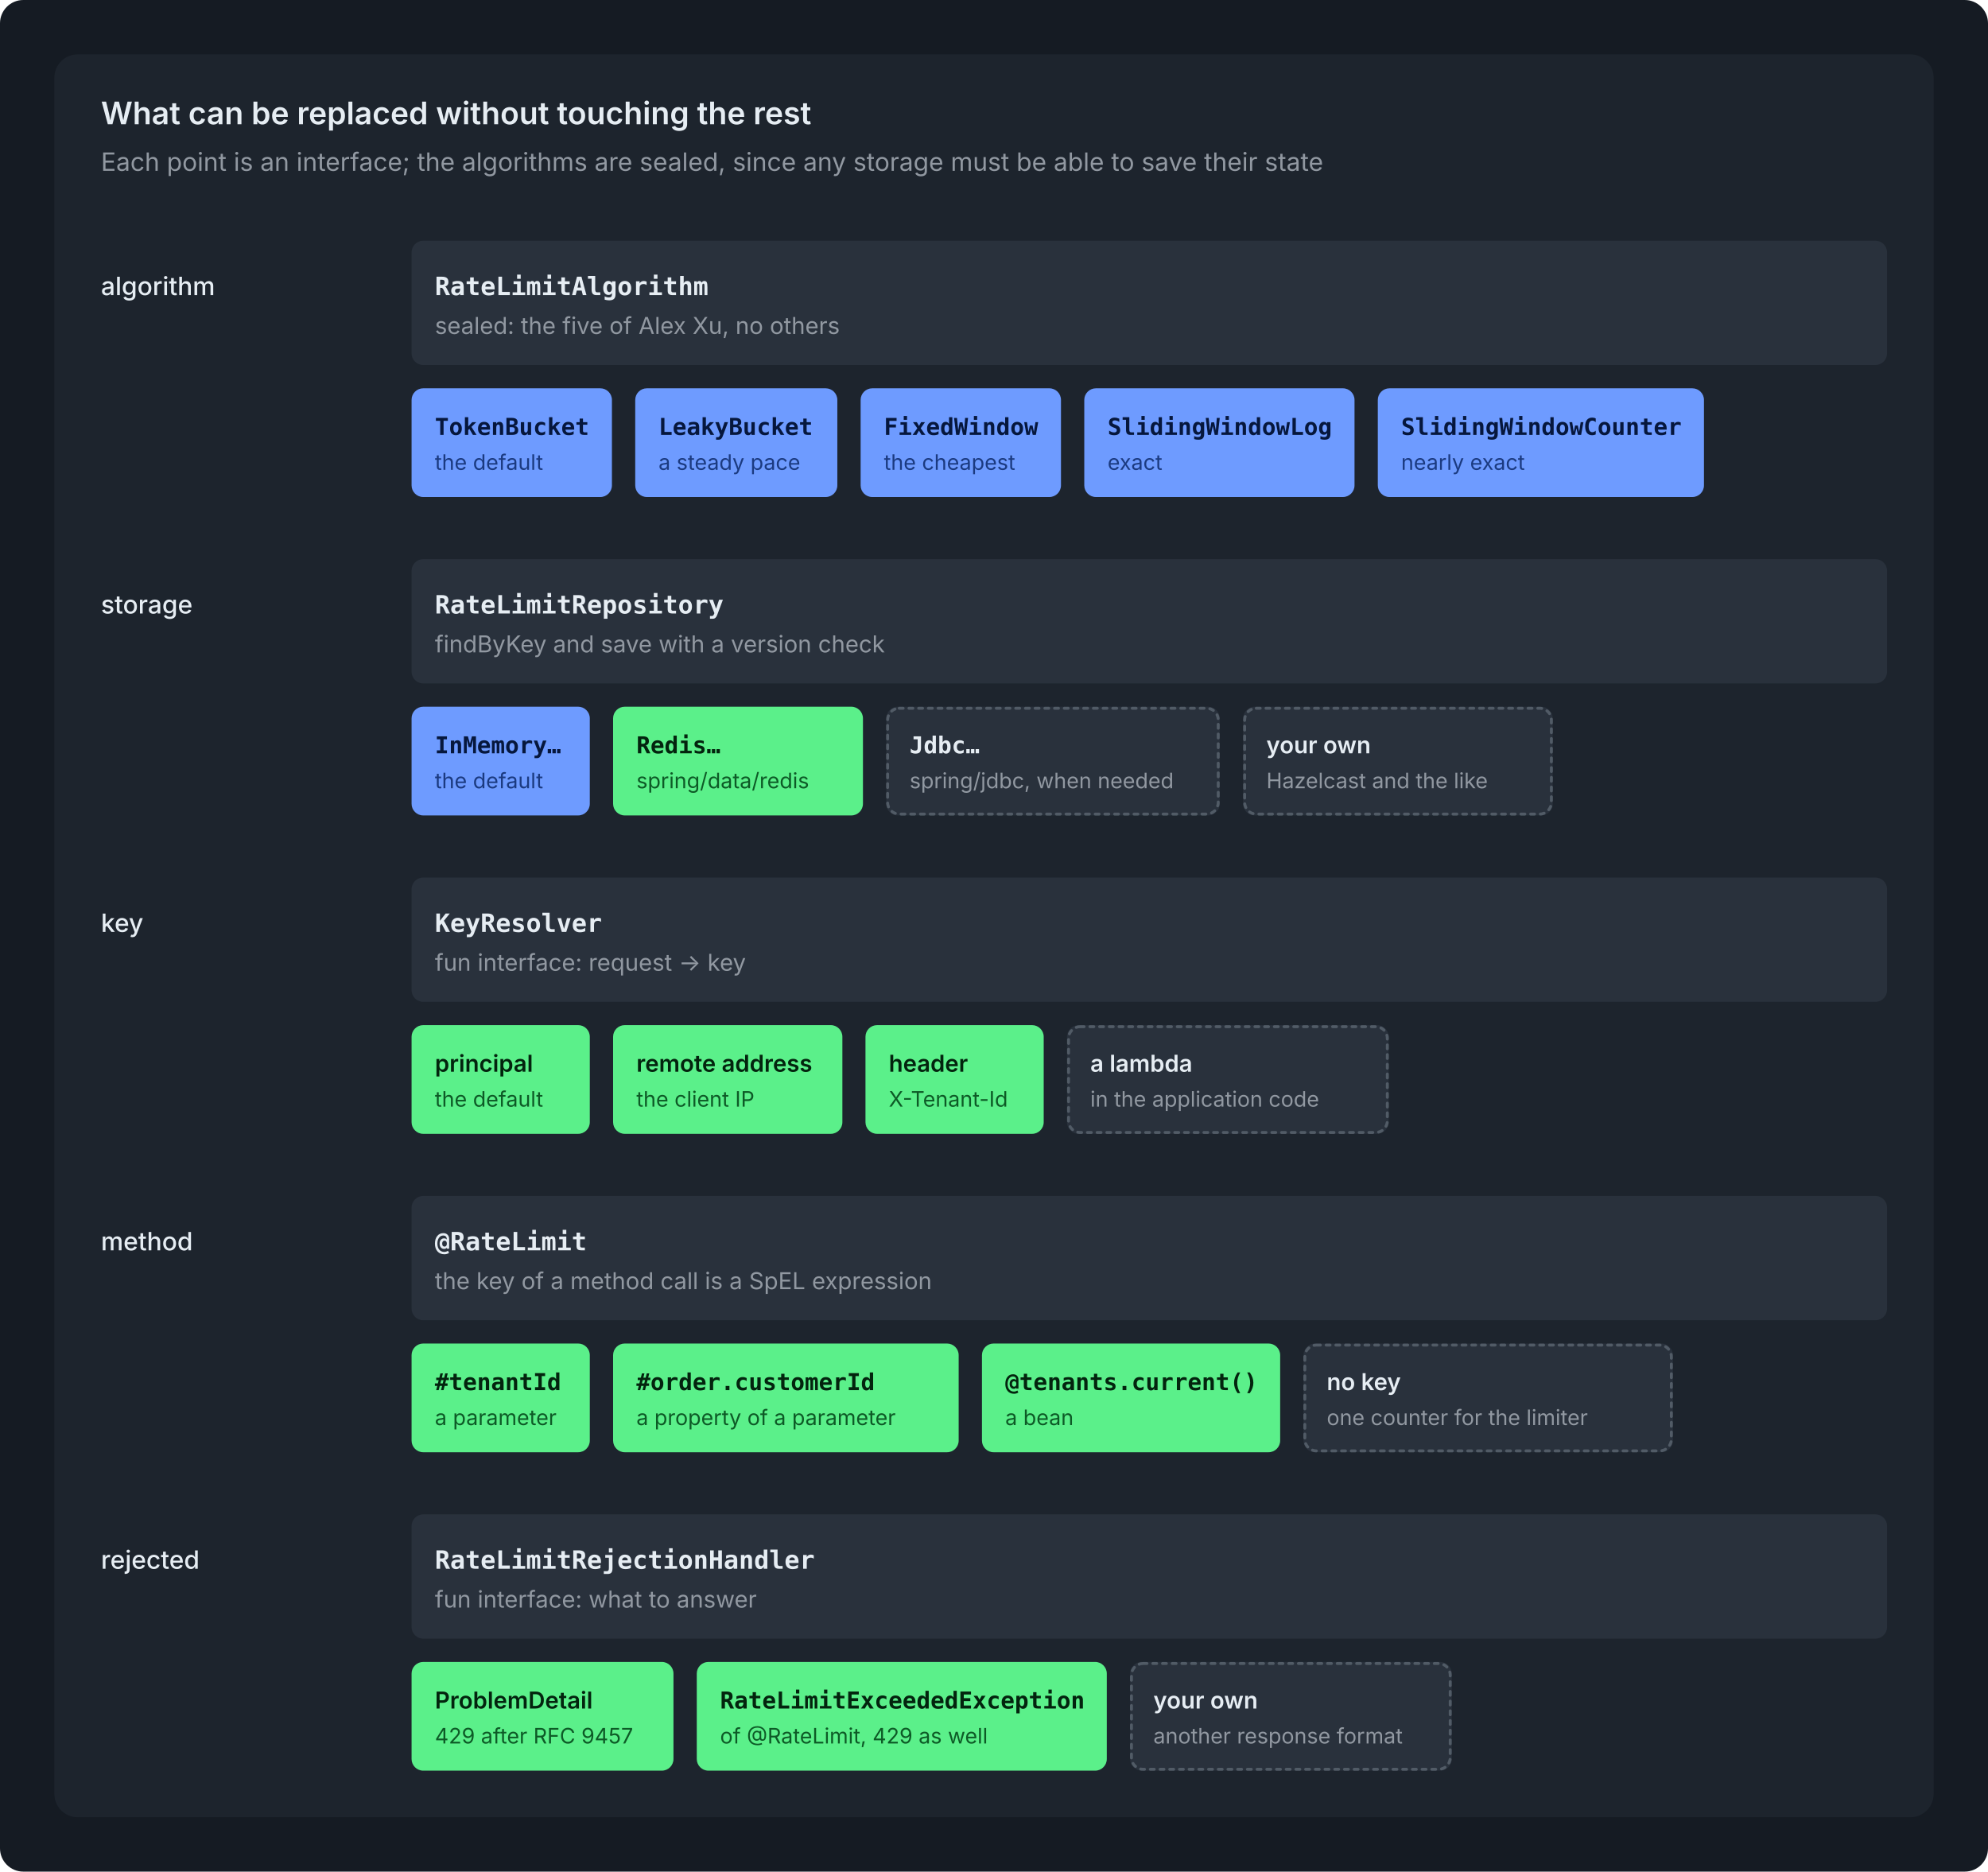
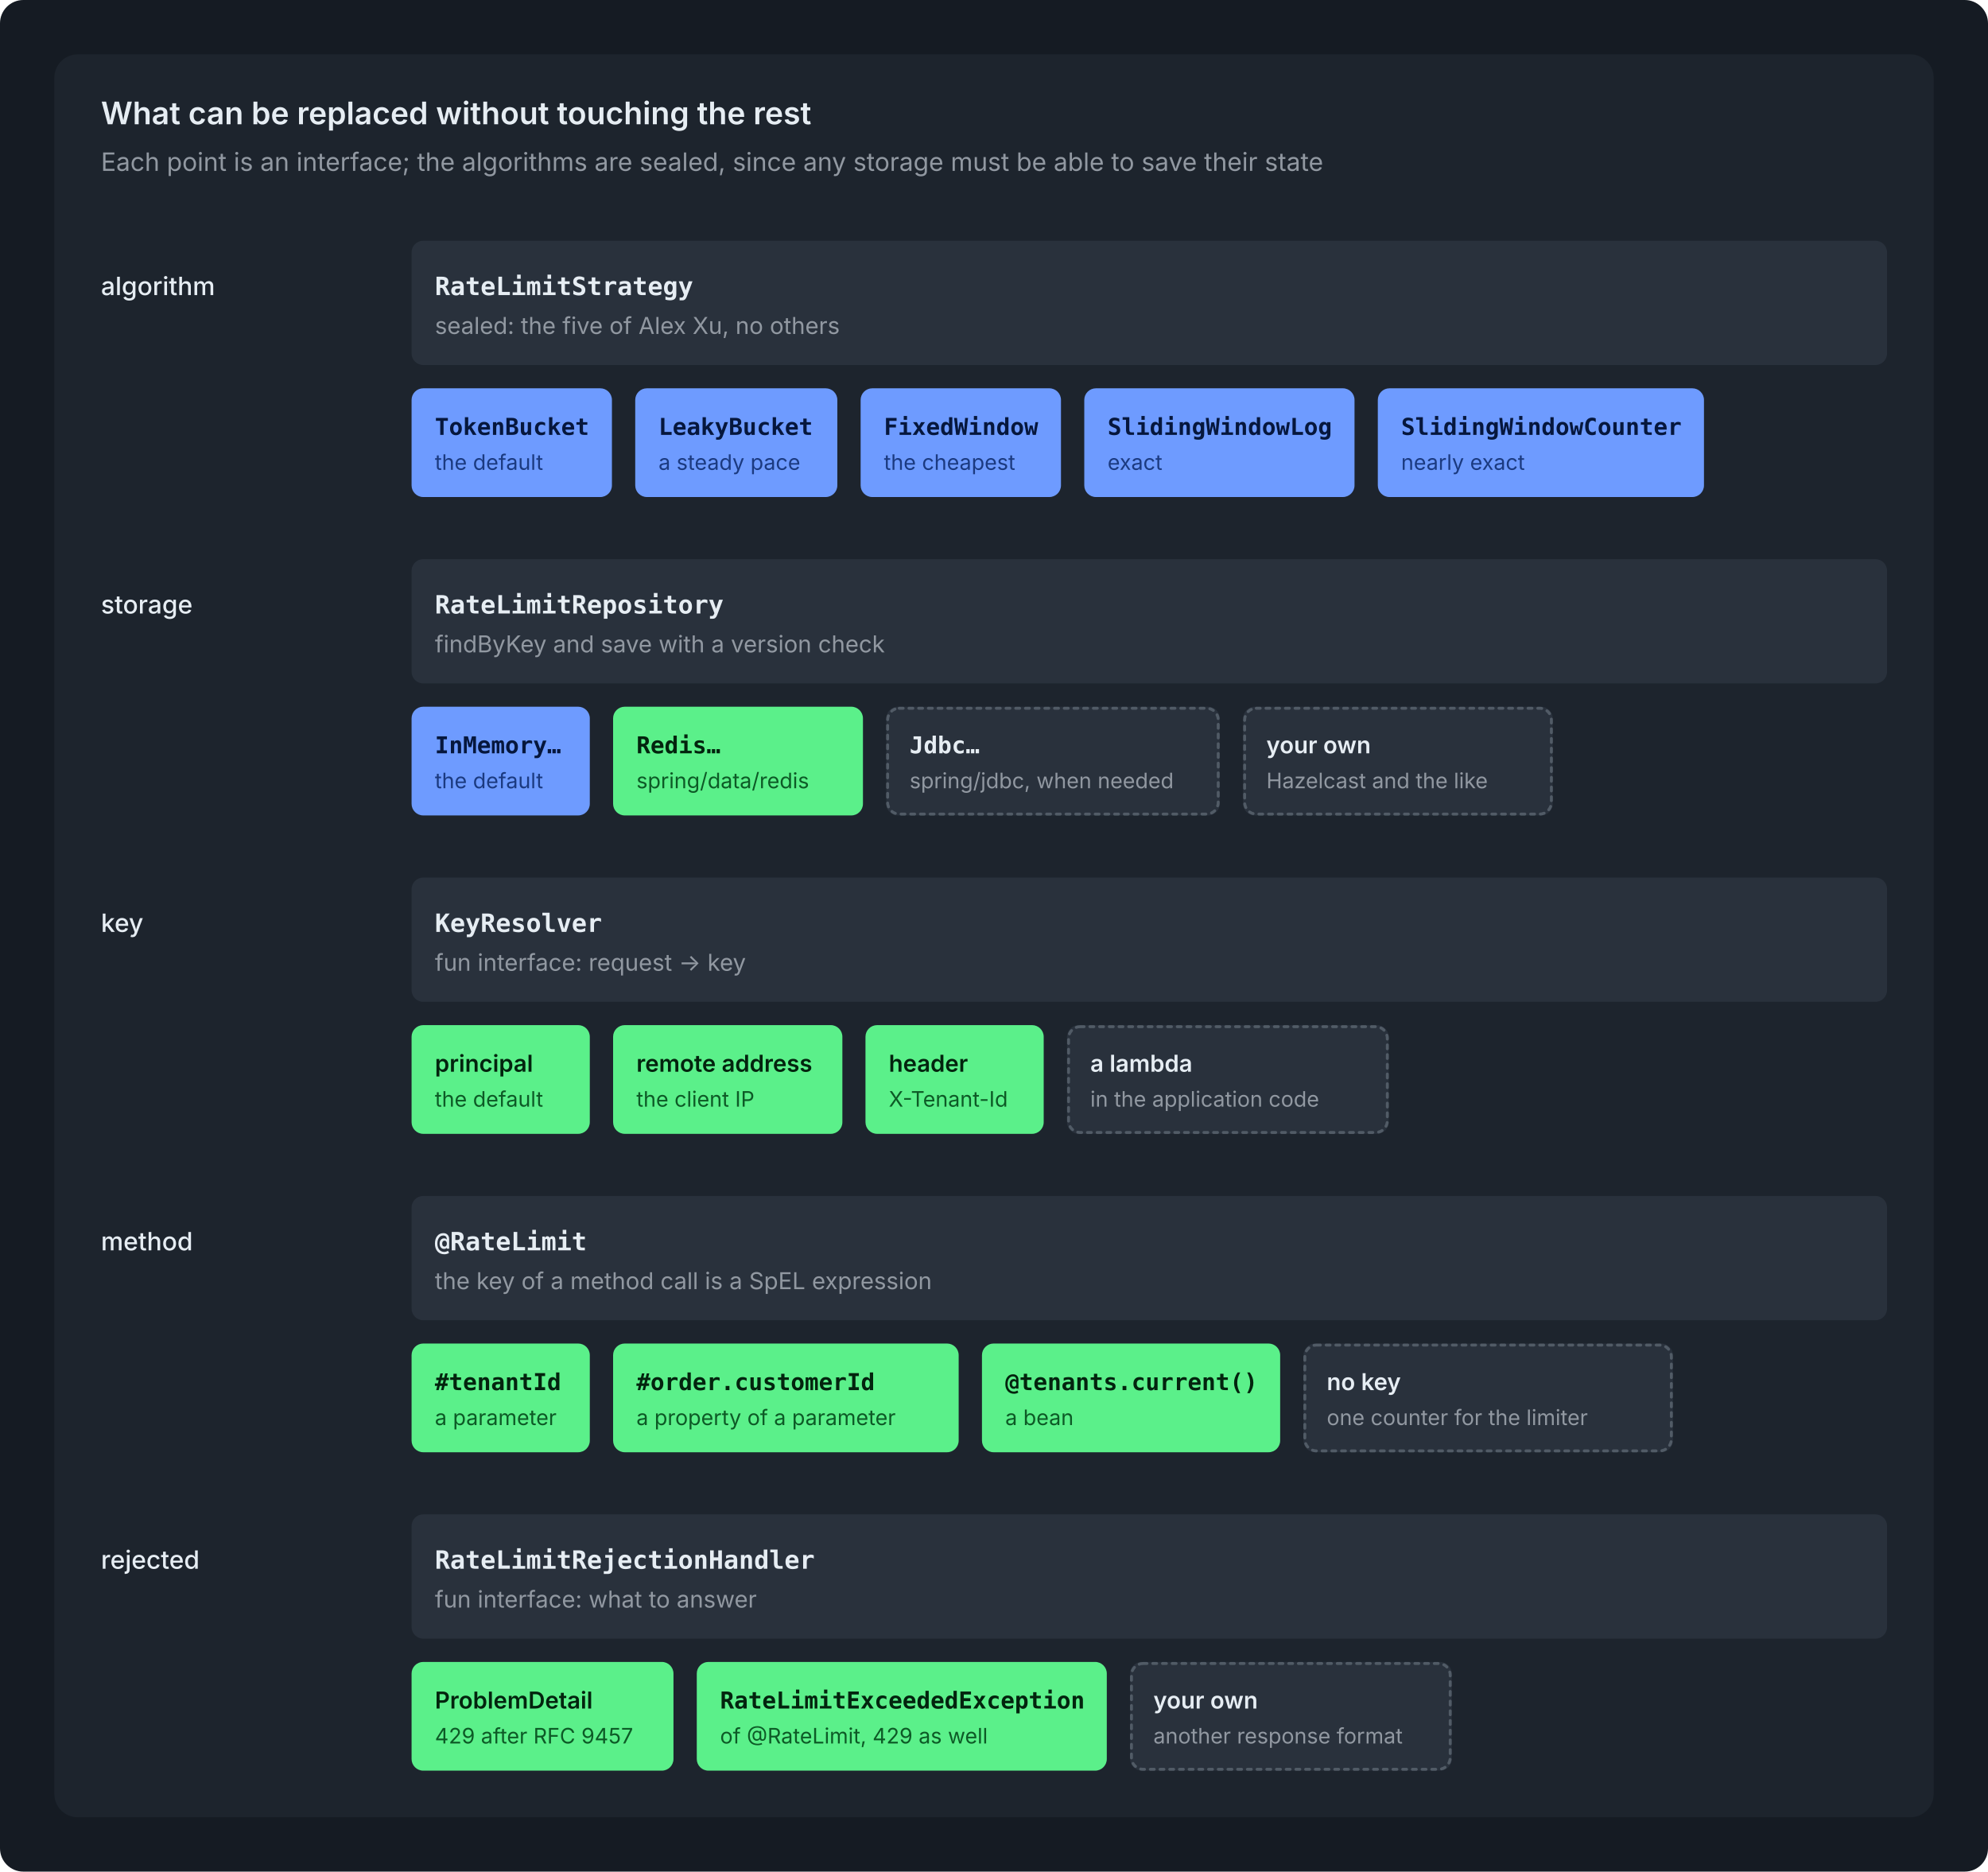
<svg xmlns="http://www.w3.org/2000/svg" viewBox="0 0 1024 964" width="1024" height="964" role="img">
  <rect width="1024" height="964" rx="12" fill="#151B23" />
  <g transform="translate(12,12)">
    <rect x="16" y="16" width="968" height="908" rx="12" fill="#1D242D" />
    <text x="40.0" y="52.0" font-family="-apple-system, BlinkMacSystemFont, 'Segoe UI', Inter, Helvetica, Arial, sans-serif" font-size="16" font-weight="600" fill="#E6EDF3" text-anchor="start">What can be replaced without touching the rest</text>
    <text x="40.0" y="76.0" font-family="-apple-system, BlinkMacSystemFont, 'Segoe UI', Inter, Helvetica, Arial, sans-serif" font-size="13" font-weight="400" fill="#9198A1" text-anchor="start">Each point is an interface; the algorithms are sealed, since any storage must be able to save their state</text>
    <text x="40.0" y="140.0" font-family="-apple-system, BlinkMacSystemFont, 'Segoe UI', Inter, Helvetica, Arial, sans-serif" font-size="13" font-weight="500" fill="#E6EDF3" text-anchor="start">algorithm</text>
    <rect x="200.0" y="112.0" width="760.0" height="64.0" rx="6" fill="#29313C" />
-     <text x="212.0" y="140.0" font-family="ui-monospace, SFMono-Regular, 'SF Mono', Menlo, Consolas, monospace" font-size="13" font-weight="600" fill="#E6EDF3" text-anchor="start">RateLimitAlgorithm</text>
+     <text x="212.0" y="140.0" font-family="ui-monospace, SFMono-Regular, 'SF Mono', Menlo, Consolas, monospace" font-size="13" font-weight="600" fill="#E6EDF3" text-anchor="start">RateLimitStrategy</text>
    <text x="212.0" y="160.0" font-family="-apple-system, BlinkMacSystemFont, 'Segoe UI', Inter, Helvetica, Arial, sans-serif" font-size="12" font-weight="400" fill="#9198A1" text-anchor="start">sealed: the five of Alex Xu, no others</text>
    <rect x="200.0" y="188.0" width="103.2" height="56.0" rx="6" fill="#6E9BFF" />
    <text x="212.0" y="212.0" font-family="ui-monospace, SFMono-Regular, 'SF Mono', Menlo, Consolas, monospace" font-size="12" font-weight="600" fill="#06173D" text-anchor="start">TokenBucket</text>
    <text x="212.0" y="230.0" font-family="-apple-system, BlinkMacSystemFont, 'Segoe UI', Inter, Helvetica, Arial, sans-serif" font-size="11" font-weight="400" fill="#1B3A80" text-anchor="start">the default</text>
    <rect x="315.2" y="188.0" width="104.1" height="56.0" rx="6" fill="#6E9BFF" />
    <text x="327.2" y="212.0" font-family="ui-monospace, SFMono-Regular, 'SF Mono', Menlo, Consolas, monospace" font-size="12" font-weight="600" fill="#06173D" text-anchor="start">LeakyBucket</text>
    <text x="327.2" y="230.0" font-family="-apple-system, BlinkMacSystemFont, 'Segoe UI', Inter, Helvetica, Arial, sans-serif" font-size="11" font-weight="400" fill="#1B3A80" text-anchor="start">a steady pace</text>
    <rect x="431.3" y="188.0" width="103.2" height="56.0" rx="6" fill="#6E9BFF" />
    <text x="443.3" y="212.0" font-family="ui-monospace, SFMono-Regular, 'SF Mono', Menlo, Consolas, monospace" font-size="12" font-weight="600" fill="#06173D" text-anchor="start">FixedWindow</text>
    <text x="443.3" y="230.0" font-family="-apple-system, BlinkMacSystemFont, 'Segoe UI', Inter, Helvetica, Arial, sans-serif" font-size="11" font-weight="400" fill="#1B3A80" text-anchor="start">the cheapest</text>
    <rect x="546.5" y="188.0" width="139.2" height="56.0" rx="6" fill="#6E9BFF" />
    <text x="558.5" y="212.0" font-family="ui-monospace, SFMono-Regular, 'SF Mono', Menlo, Consolas, monospace" font-size="12" font-weight="600" fill="#06173D" text-anchor="start">SlidingWindowLog</text>
    <text x="558.5" y="230.0" font-family="-apple-system, BlinkMacSystemFont, 'Segoe UI', Inter, Helvetica, Arial, sans-serif" font-size="11" font-weight="400" fill="#1B3A80" text-anchor="start">exact</text>
    <rect x="697.7" y="188.0" width="168.0" height="56.0" rx="6" fill="#6E9BFF" />
    <text x="709.7" y="212.0" font-family="ui-monospace, SFMono-Regular, 'SF Mono', Menlo, Consolas, monospace" font-size="12" font-weight="600" fill="#06173D" text-anchor="start">SlidingWindowCounter</text>
    <text x="709.7" y="230.0" font-family="-apple-system, BlinkMacSystemFont, 'Segoe UI', Inter, Helvetica, Arial, sans-serif" font-size="11" font-weight="400" fill="#1B3A80" text-anchor="start">nearly exact</text>
    <text x="40.0" y="304.0" font-family="-apple-system, BlinkMacSystemFont, 'Segoe UI', Inter, Helvetica, Arial, sans-serif" font-size="13" font-weight="500" fill="#E6EDF3" text-anchor="start">storage</text>
    <rect x="200.0" y="276.0" width="760.0" height="64.0" rx="6" fill="#29313C" />
    <text x="212.0" y="304.0" font-family="ui-monospace, SFMono-Regular, 'SF Mono', Menlo, Consolas, monospace" font-size="13" font-weight="600" fill="#E6EDF3" text-anchor="start">RateLimitRepository</text>
    <text x="212.0" y="324.0" font-family="-apple-system, BlinkMacSystemFont, 'Segoe UI', Inter, Helvetica, Arial, sans-serif" font-size="12" font-weight="400" fill="#9198A1" text-anchor="start">findByKey and save with a version check</text>
    <rect x="200.0" y="352.0" width="91.8" height="56.0" rx="6" fill="#6E9BFF" />
    <text x="212.0" y="376.0" font-family="ui-monospace, SFMono-Regular, 'SF Mono', Menlo, Consolas, monospace" font-size="12" font-weight="600" fill="#06173D" text-anchor="start">InMemory…</text>
    <text x="212.0" y="394.0" font-family="-apple-system, BlinkMacSystemFont, 'Segoe UI', Inter, Helvetica, Arial, sans-serif" font-size="11" font-weight="400" fill="#1B3A80" text-anchor="start">the default</text>
    <rect x="303.8" y="352.0" width="128.7" height="56.0" rx="6" fill="#5BF08A" />
    <text x="315.8" y="376.0" font-family="ui-monospace, SFMono-Regular, 'SF Mono', Menlo, Consolas, monospace" font-size="12" font-weight="600" fill="#03240E" text-anchor="start">Redis…</text>
    <text x="315.8" y="394.0" font-family="-apple-system, BlinkMacSystemFont, 'Segoe UI', Inter, Helvetica, Arial, sans-serif" font-size="11" font-weight="400" fill="#0D5A26" text-anchor="start">spring/data/redis</text>
    <rect x="444.5" y="352.0" width="171.8" height="56.0" rx="6" fill="#29313C" />
    <rect x="445.2" y="352.8" width="170.3" height="54.5" rx="6" fill="none" stroke="#515B66" stroke-width="1.5" stroke-dasharray="2 3" stroke-linecap="round" />
    <text x="456.5" y="376.0" font-family="ui-monospace, SFMono-Regular, 'SF Mono', Menlo, Consolas, monospace" font-size="12" font-weight="600" fill="#E6EDF3" text-anchor="start">Jdbc…</text>
    <text x="456.5" y="394.0" font-family="-apple-system, BlinkMacSystemFont, 'Segoe UI', Inter, Helvetica, Arial, sans-serif" font-size="11" font-weight="400" fill="#9198A1" text-anchor="start">spring/jdbc, when needed</text>
    <rect x="628.3" y="352.0" width="159.5" height="56.0" rx="6" fill="#29313C" />
    <rect x="629.1" y="352.8" width="158.0" height="54.5" rx="6" fill="none" stroke="#515B66" stroke-width="1.5" stroke-dasharray="2 3" stroke-linecap="round" />
    <text x="640.3" y="376.0" font-family="-apple-system, BlinkMacSystemFont, 'Segoe UI', Inter, Helvetica, Arial, sans-serif" font-size="12" font-weight="600" fill="#E6EDF3" text-anchor="start">your own</text>
    <text x="640.3" y="394.0" font-family="-apple-system, BlinkMacSystemFont, 'Segoe UI', Inter, Helvetica, Arial, sans-serif" font-size="11" font-weight="400" fill="#9198A1" text-anchor="start">Hazelcast and the like</text>
    <text x="40.0" y="468.0" font-family="-apple-system, BlinkMacSystemFont, 'Segoe UI', Inter, Helvetica, Arial, sans-serif" font-size="13" font-weight="500" fill="#E6EDF3" text-anchor="start">key</text>
    <rect x="200.0" y="440.0" width="760.0" height="64.0" rx="6" fill="#29313C" />
    <text x="212.0" y="468.0" font-family="ui-monospace, SFMono-Regular, 'SF Mono', Menlo, Consolas, monospace" font-size="13" font-weight="600" fill="#E6EDF3" text-anchor="start">KeyResolver</text>
    <text x="212.0" y="488.0" font-family="-apple-system, BlinkMacSystemFont, 'Segoe UI', Inter, Helvetica, Arial, sans-serif" font-size="12" font-weight="400" fill="#9198A1" text-anchor="start">fun interface: request → key</text>
    <rect x="200.0" y="516.0" width="91.8" height="56.0" rx="6" fill="#5BF08A" />
    <text x="212.0" y="540.0" font-family="-apple-system, BlinkMacSystemFont, 'Segoe UI', Inter, Helvetica, Arial, sans-serif" font-size="12" font-weight="600" fill="#03240E" text-anchor="start">principal</text>
    <text x="212.0" y="558.0" font-family="-apple-system, BlinkMacSystemFont, 'Segoe UI', Inter, Helvetica, Arial, sans-serif" font-size="11" font-weight="400" fill="#0D5A26" text-anchor="start">the default</text>
    <rect x="303.8" y="516.0" width="118.1" height="56.0" rx="6" fill="#5BF08A" />
    <text x="315.8" y="540.0" font-family="-apple-system, BlinkMacSystemFont, 'Segoe UI', Inter, Helvetica, Arial, sans-serif" font-size="12" font-weight="600" fill="#03240E" text-anchor="start">remote address</text>
    <text x="315.8" y="558.0" font-family="-apple-system, BlinkMacSystemFont, 'Segoe UI', Inter, Helvetica, Arial, sans-serif" font-size="11" font-weight="400" fill="#0D5A26" text-anchor="start">the client IP</text>
    <rect x="433.8" y="516.0" width="91.8" height="56.0" rx="6" fill="#5BF08A" />
    <text x="445.8" y="540.0" font-family="-apple-system, BlinkMacSystemFont, 'Segoe UI', Inter, Helvetica, Arial, sans-serif" font-size="12" font-weight="600" fill="#03240E" text-anchor="start">header</text>
    <text x="445.8" y="558.0" font-family="-apple-system, BlinkMacSystemFont, 'Segoe UI', Inter, Helvetica, Arial, sans-serif" font-size="11" font-weight="400" fill="#0D5A26" text-anchor="start">X-Tenant-Id</text>
    <rect x="537.6" y="516.0" width="165.7" height="56.0" rx="6" fill="#29313C" />
    <rect x="538.4" y="516.8" width="164.2" height="54.5" rx="6" fill="none" stroke="#515B66" stroke-width="1.5" stroke-dasharray="2 3" stroke-linecap="round" />
    <text x="549.6" y="540.0" font-family="-apple-system, BlinkMacSystemFont, 'Segoe UI', Inter, Helvetica, Arial, sans-serif" font-size="12" font-weight="600" fill="#E6EDF3" text-anchor="start">a lambda</text>
    <text x="549.6" y="558.0" font-family="-apple-system, BlinkMacSystemFont, 'Segoe UI', Inter, Helvetica, Arial, sans-serif" font-size="11" font-weight="400" fill="#9198A1" text-anchor="start">in the application code</text>
    <text x="40.0" y="632.0" font-family="-apple-system, BlinkMacSystemFont, 'Segoe UI', Inter, Helvetica, Arial, sans-serif" font-size="13" font-weight="500" fill="#E6EDF3" text-anchor="start">method</text>
    <rect x="200.0" y="604.0" width="760.0" height="64.0" rx="6" fill="#29313C" />
    <text x="212.0" y="632.0" font-family="ui-monospace, SFMono-Regular, 'SF Mono', Menlo, Consolas, monospace" font-size="13" font-weight="600" fill="#E6EDF3" text-anchor="start">@RateLimit</text>
    <text x="212.0" y="652.0" font-family="-apple-system, BlinkMacSystemFont, 'Segoe UI', Inter, Helvetica, Arial, sans-serif" font-size="12" font-weight="400" fill="#9198A1" text-anchor="start">the key of a method call is a SpEL expression</text>
    <rect x="200.0" y="680.0" width="91.8" height="56.0" rx="6" fill="#5BF08A" />
    <text x="212.0" y="704.0" font-family="ui-monospace, SFMono-Regular, 'SF Mono', Menlo, Consolas, monospace" font-size="12" font-weight="600" fill="#03240E" text-anchor="start">#tenantId</text>
    <text x="212.0" y="722.0" font-family="-apple-system, BlinkMacSystemFont, 'Segoe UI', Inter, Helvetica, Arial, sans-serif" font-size="11" font-weight="400" fill="#0D5A26" text-anchor="start">a parameter</text>
    <rect x="303.8" y="680.0" width="178.0" height="56.0" rx="6" fill="#5BF08A" />
    <text x="315.8" y="704.0" font-family="ui-monospace, SFMono-Regular, 'SF Mono', Menlo, Consolas, monospace" font-size="12" font-weight="600" fill="#03240E" text-anchor="start">#order.customerId</text>
    <text x="315.8" y="722.0" font-family="-apple-system, BlinkMacSystemFont, 'Segoe UI', Inter, Helvetica, Arial, sans-serif" font-size="11" font-weight="400" fill="#0D5A26" text-anchor="start">a property of a parameter</text>
    <rect x="493.8" y="680.0" width="153.6" height="56.0" rx="6" fill="#5BF08A" />
    <text x="505.8" y="704.0" font-family="ui-monospace, SFMono-Regular, 'SF Mono', Menlo, Consolas, monospace" font-size="12" font-weight="600" fill="#03240E" text-anchor="start">@tenants.current()</text>
    <text x="505.8" y="722.0" font-family="-apple-system, BlinkMacSystemFont, 'Segoe UI', Inter, Helvetica, Arial, sans-serif" font-size="11" font-weight="400" fill="#0D5A26" text-anchor="start">a bean</text>
    <rect x="659.4" y="680.0" width="190.3" height="56.0" rx="6" fill="#29313C" />
    <rect x="660.1" y="680.8" width="188.8" height="54.5" rx="6" fill="none" stroke="#515B66" stroke-width="1.5" stroke-dasharray="2 3" stroke-linecap="round" />
    <text x="671.4" y="704.0" font-family="-apple-system, BlinkMacSystemFont, 'Segoe UI', Inter, Helvetica, Arial, sans-serif" font-size="12" font-weight="600" fill="#E6EDF3" text-anchor="start">no key</text>
    <text x="671.4" y="722.0" font-family="-apple-system, BlinkMacSystemFont, 'Segoe UI', Inter, Helvetica, Arial, sans-serif" font-size="11" font-weight="400" fill="#9198A1" text-anchor="start">one counter for the limiter</text>
    <text x="40.0" y="796.0" font-family="-apple-system, BlinkMacSystemFont, 'Segoe UI', Inter, Helvetica, Arial, sans-serif" font-size="13" font-weight="500" fill="#E6EDF3" text-anchor="start">rejected</text>
    <rect x="200.0" y="768.0" width="760.0" height="64.0" rx="6" fill="#29313C" />
    <text x="212.0" y="796.0" font-family="ui-monospace, SFMono-Regular, 'SF Mono', Menlo, Consolas, monospace" font-size="13" font-weight="600" fill="#E6EDF3" text-anchor="start">RateLimitRejectionHandler</text>
    <text x="212.0" y="816.0" font-family="-apple-system, BlinkMacSystemFont, 'Segoe UI', Inter, Helvetica, Arial, sans-serif" font-size="12" font-weight="400" fill="#9198A1" text-anchor="start">fun interface: what to answer</text>
    <rect x="200.0" y="844.0" width="134.9" height="56.0" rx="6" fill="#5BF08A" />
    <text x="212.0" y="868.0" font-family="-apple-system, BlinkMacSystemFont, 'Segoe UI', Inter, Helvetica, Arial, sans-serif" font-size="12" font-weight="600" fill="#03240E" text-anchor="start">ProblemDetail</text>
    <text x="212.0" y="886.0" font-family="-apple-system, BlinkMacSystemFont, 'Segoe UI', Inter, Helvetica, Arial, sans-serif" font-size="11" font-weight="400" fill="#0D5A26" text-anchor="start">429 after RFC 9457</text>
    <rect x="346.9" y="844.0" width="211.2" height="56.0" rx="6" fill="#5BF08A" />
    <text x="358.9" y="868.0" font-family="ui-monospace, SFMono-Regular, 'SF Mono', Menlo, Consolas, monospace" font-size="12" font-weight="600" fill="#03240E" text-anchor="start">RateLimitExceededException</text>
    <text x="358.9" y="886.0" font-family="-apple-system, BlinkMacSystemFont, 'Segoe UI', Inter, Helvetica, Arial, sans-serif" font-size="11" font-weight="400" fill="#0D5A26" text-anchor="start">of @RateLimit, 429 as well</text>
    <rect x="570.1" y="844.0" width="165.7" height="56.0" rx="6" fill="#29313C" />
    <rect x="570.8" y="844.8" width="164.2" height="54.5" rx="6" fill="none" stroke="#515B66" stroke-width="1.5" stroke-dasharray="2 3" stroke-linecap="round" />
    <text x="582.1" y="868.0" font-family="-apple-system, BlinkMacSystemFont, 'Segoe UI', Inter, Helvetica, Arial, sans-serif" font-size="12" font-weight="600" fill="#E6EDF3" text-anchor="start">your own</text>
    <text x="582.1" y="886.0" font-family="-apple-system, BlinkMacSystemFont, 'Segoe UI', Inter, Helvetica, Arial, sans-serif" font-size="11" font-weight="400" fill="#9198A1" text-anchor="start">another response format</text>
  </g>
</svg>
